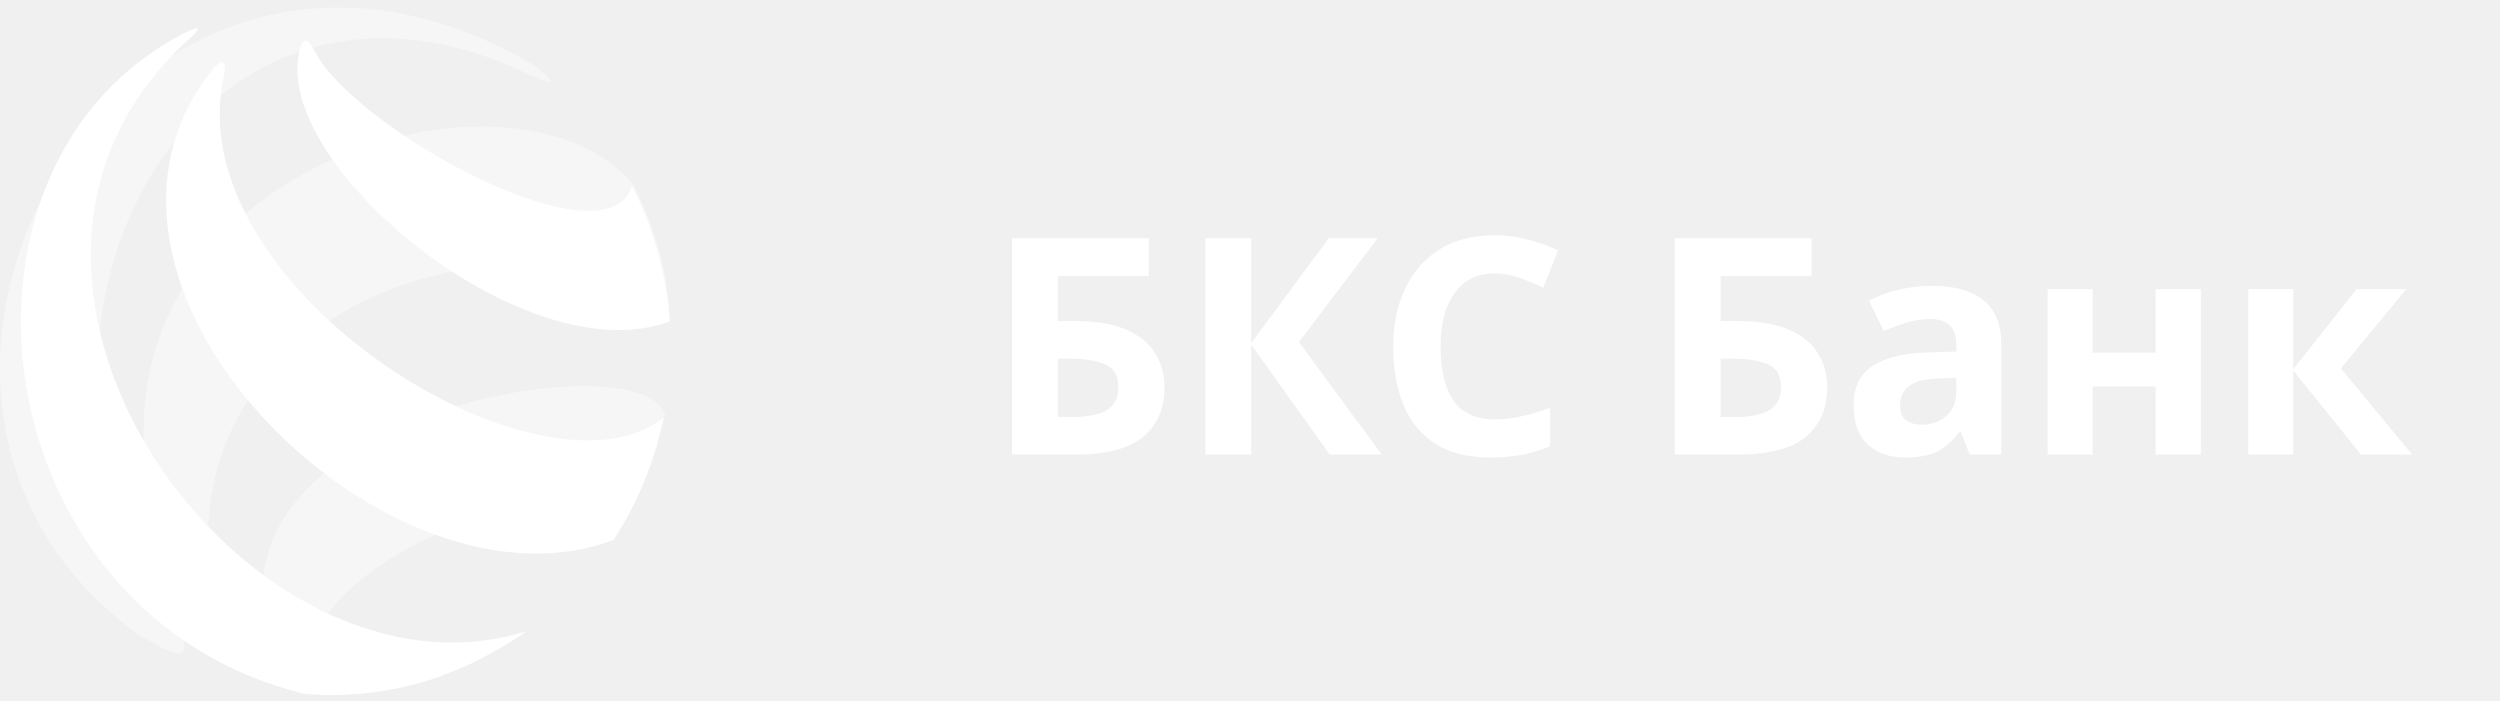
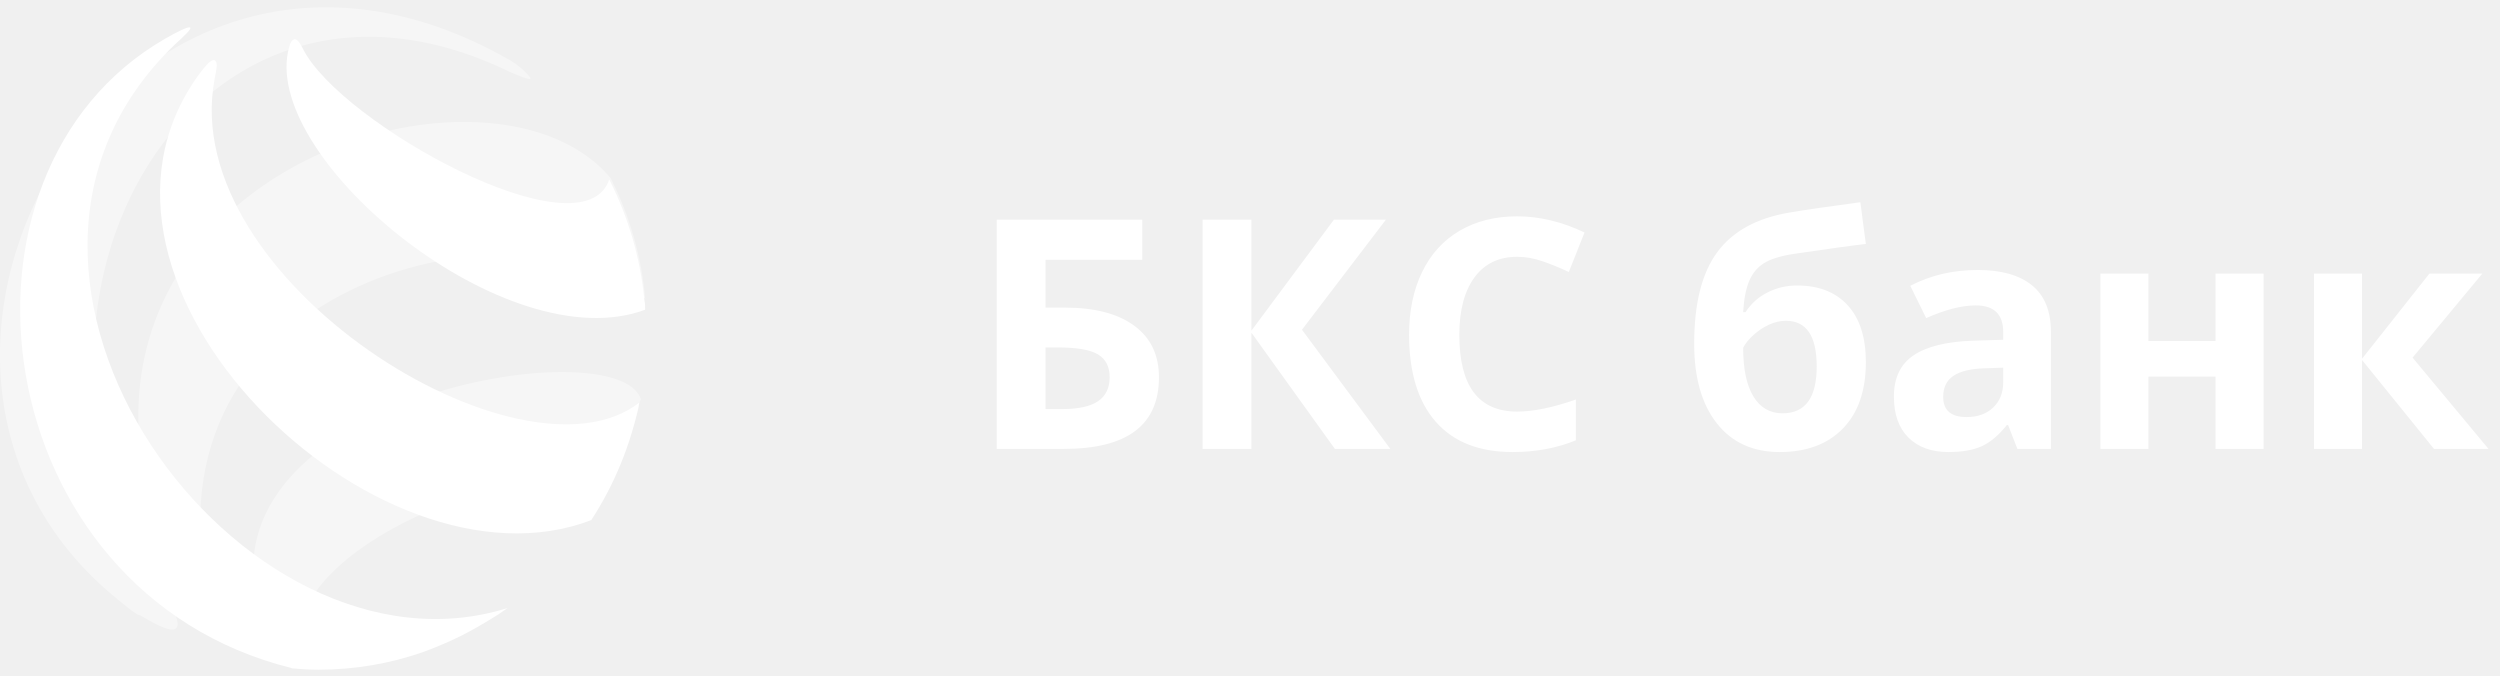
- <svg xmlns="http://www.w3.org/2000/svg" width="132" height="37" viewBox="0 0 132 37">
-   <g fill="none" fill-rule="evenodd">
-     <path fill="none" d="M0-4h135v44H0z" />
-     <text fill="#FFF" font-family="Formular-Bold, Formular" font-size="16" font-weight="bold" transform="translate(0 -4)">
-       <tspan x="52" y="28">БКС Банк</tspan>
-     </text>
-     <g fill="#FFF" fill-rule="nonzero">
-       <path d="M27.92 3.933c.149.06 1.41.633 1.111.283a3.955 3.955 0 0 0-1.096-.923C6.882-8.745-9.613 19.857 6.45 32.847c.611.499 1.037.849 1.178.856.194.015 3.774 2.576 1.149-1.563C-1.186 16.477 10.64-4.457 27.92 3.933m7.435 12.44v-.008a17.982 17.982 0 0 0-1.894-6.603C26.652 1.588.469 10.008 9.425 31.135c.276.647.642 1.012.82.893.18-.119 1-.193.91-.826-2.378-16.534 18.368-20.48 24.2-14.83m-21.112 17.1c.142.462.134.648.276.715.067.03 1.954.596 2.006.12.597-5.093 14.512-10.37 15.452-6.001 1.238-1.854 2.528-3.707 3.027-5.993.015-.32.12-.424.12-.424-1.238-3.983-24.393-.008-20.881 11.583" opacity=".4" />
-       <path d="M9.573 2.449c.51-.47 1.006-.918.82-.948-.14-.022-.642.217-1.33.612C-3.8 9.5-.769 32.463 15.983 36.61v.015c.488.045.983.075 1.471.075 1.96 0 3.91-.328 5.76-.977 1.626-.612 2.542-1.082 4.095-2.052.17-.112.34-.231.503-.35C13.203 37.915-3.63 15.138 9.573 2.448m2.181 1.917c.118-.634.192-.895.037-1.044-.155-.15-.503.231-.924.806C2.602 15.594 20.655 33.015 32.402 28.5a18.6 18.6 0 0 0 2.632-6.431v-.007c-6.446 5.013-25.313-6.73-23.28-17.697m21.632 5.469c-1.434 4.29-14.771-3.096-16.79-7.17-.207-.44-.391-.544-.465-.514-.148.044-.252.208-.348.686-1.242 6.028 12.029 16.943 19.57 14.137.007-.171 0-.343-.038-.514a18.535 18.535 0 0 0-1.93-6.625" />
+ <svg xmlns="http://www.w3.org/2000/svg" width="137px" height="37px" viewBox="0 0 137 37" version="1.1">
+   <defs />
+   <g id="Symbols" stroke="none" stroke-width="1" fill="none" fill-rule="evenodd">
+     <g id="атомы-/-графика-/-логотип_основной_светлый" transform="translate(0, -4)">
+       <g id="Group-22">
+         <rect id="Rectangle-6" fill-opacity="0" fill="#D8D8D8" x="0" y="0" width="134.79" height="44" />
+         <g id="Лого-Copy" transform="translate(0, 4.4)" fill="#FFFFFF">
+           <g id="Group-12" fill-rule="nonzero">
+             <path d="M27.92,3.533 C28.069,3.592 29.329,4.166 29.031,3.816 C28.725,3.444 28.352,3.131 27.935,2.893 C6.882,-9.145 -9.613,19.457 6.45,32.447 C7.061,32.946 7.487,33.296 7.628,33.303 C7.822,33.318 11.402,35.879 8.777,31.74 C-1.186,16.077 10.641,-4.857 27.92,3.533 M35.355,15.973 L35.355,15.965 C35.153,13.665 34.512,11.424 33.461,9.362 C26.652,1.188 0.469,9.608 9.425,30.735 C9.701,31.382 10.067,31.747 10.246,31.628 C10.425,31.509 11.245,31.435 11.156,30.802 C8.777,14.268 29.523,10.322 35.355,15.973 M14.243,33.072 C14.385,33.534 14.377,33.72 14.519,33.787 C14.586,33.817 16.473,34.383 16.525,33.906 C17.122,28.814 31.037,23.536 31.977,27.906 C33.215,26.052 34.505,24.199 35.004,21.913 C35.019,21.593 35.124,21.489 35.124,21.489 C33.886,17.506 10.731,21.481 14.243,33.072" id="Shape" opacity="0.4" />
+             <path d="M9.573,2.049 C10.083,1.579 10.579,1.131 10.394,1.101 C10.253,1.079 9.751,1.318 9.063,1.713 C-3.801,9.099 -0.769,32.062 15.983,36.21 L15.983,36.225 C16.471,36.27 16.966,36.3 17.454,36.3 C19.413,36.3 21.365,35.972 23.213,35.323 C24.84,34.711 25.756,34.241 27.309,33.271 C27.479,33.159 27.649,33.04 27.812,32.92 C13.203,37.516 -3.63,14.739 9.573,2.049 M11.754,3.966 C11.872,3.332 11.946,3.071 11.791,2.922 C11.636,2.773 11.288,3.153 10.867,3.728 C2.602,15.194 20.655,32.615 32.402,28.101 C33.674,26.146 34.569,23.96 35.034,21.67 L35.034,21.663 C28.588,26.676 9.721,14.933 11.754,3.966 M33.386,9.435 C31.952,13.725 18.615,6.339 16.596,2.265 C16.389,1.825 16.205,1.721 16.131,1.751 C15.983,1.795 15.879,1.959 15.783,2.437 C14.541,8.465 27.812,19.38 35.352,16.574 C35.36,16.403 35.352,16.231 35.315,16.06 C35.094,13.747 34.436,11.501 33.386,9.435" id="Shape" />
+           </g>
+           <path d="M57.296,16.457 L58.349,16.457 C59.995,16.457 61.267,16.789 62.164,17.454 C63.062,18.118 63.511,19.058 63.511,20.273 C63.511,22.891 61.773,24.2 58.298,24.2 L54.62,24.2 L54.62,11.636 L62.596,11.636 L62.596,13.836 L57.296,13.836 L57.296,16.457 Z M57.296,22.017 L58.194,22.017 C59.097,22.017 59.759,21.873 60.179,21.583 C60.599,21.294 60.809,20.857 60.809,20.273 C60.809,19.694 60.596,19.277 60.171,19.022 C59.745,18.767 59.014,18.64 57.978,18.64 L57.296,18.64 L57.296,22.017 Z M76.191,24.2 L73.152,24.2 L68.578,17.832 L68.578,24.2 L65.902,24.2 L65.902,11.636 L68.578,11.636 L68.578,17.72 L73.101,11.636 L75.949,11.636 L71.348,17.669 L76.191,24.2 Z M83.139,13.673 C82.132,13.673 81.352,14.049 80.8,14.803 C80.248,15.556 79.971,16.606 79.971,17.952 C79.971,20.754 81.027,22.155 83.139,22.155 C84.025,22.155 85.098,21.934 86.359,21.493 L86.359,23.727 C85.323,24.157 84.166,24.372 82.889,24.372 C81.053,24.372 79.649,23.818 78.677,22.709 C77.704,21.6 77.218,20.009 77.218,17.935 C77.218,16.629 77.457,15.485 77.934,14.502 C78.412,13.519 79.098,12.766 79.993,12.242 C80.888,11.718 81.936,11.455 83.139,11.455 C84.365,11.455 85.596,11.751 86.833,12.341 L85.97,14.506 C85.498,14.283 85.024,14.088 84.546,13.922 C84.068,13.756 83.599,13.673 83.139,13.673 Z M92.841,18.442 C92.841,16.236 93.262,14.562 94.106,13.419 C94.949,12.276 96.265,11.553 98.054,11.249 C98.923,11.1 100.221,10.911 101.947,10.682 L102.249,12.968 C101.501,13.054 100.175,13.237 98.27,13.518 C97.545,13.633 97.004,13.804 96.647,14.034 C96.291,14.263 96.025,14.589 95.849,15.013 C95.674,15.437 95.566,16.002 95.525,16.706 L95.655,16.706 C95.96,16.236 96.363,15.876 96.863,15.623 C97.364,15.371 97.902,15.245 98.477,15.245 C99.669,15.245 100.595,15.608 101.257,16.332 C101.918,17.057 102.249,18.096 102.249,19.448 C102.249,21.006 101.831,22.216 100.993,23.079 C100.156,23.941 99.001,24.372 97.528,24.372 C96.055,24.372 94.905,23.846 94.08,22.795 C93.254,21.744 92.841,20.293 92.841,18.442 Z M97.683,22.249 C98.932,22.249 99.556,21.393 99.556,19.68 C99.556,18.012 98.992,17.179 97.865,17.179 C97.554,17.179 97.245,17.251 96.937,17.394 C96.629,17.537 96.347,17.725 96.091,17.957 C95.835,18.189 95.646,18.422 95.525,18.657 C95.525,19.82 95.712,20.71 96.086,21.325 C96.46,21.941 96.993,22.249 97.683,22.249 Z M110.553,24.2 L110.044,22.894 L109.975,22.894 C109.532,23.449 109.075,23.835 108.607,24.05 C108.138,24.264 107.526,24.372 106.772,24.372 C105.846,24.372 105.116,24.108 104.584,23.581 C104.052,23.054 103.786,22.304 103.786,21.33 C103.786,20.31 104.144,19.558 104.86,19.074 C105.577,18.59 106.657,18.322 108.102,18.27 L109.776,18.219 L109.776,17.798 C109.776,16.824 109.275,16.337 108.274,16.337 C107.503,16.337 106.597,16.569 105.555,17.033 L104.683,15.262 C105.794,14.684 107.025,14.395 108.378,14.395 C109.673,14.395 110.665,14.675 111.356,15.237 C112.046,15.798 112.391,16.652 112.391,17.798 L112.391,24.2 L110.553,24.2 Z M109.776,19.748 L108.758,19.783 C107.992,19.806 107.423,19.943 107.049,20.195 C106.674,20.447 106.487,20.831 106.487,21.347 C106.487,22.086 106.913,22.455 107.765,22.455 C108.375,22.455 108.863,22.281 109.228,21.931 C109.593,21.582 109.776,21.118 109.776,20.539 L109.776,19.748 Z M117.734,14.592 L117.734,18.288 L121.411,18.288 L121.411,14.592 L124.044,14.592 L124.044,24.2 L121.411,24.2 L121.411,20.238 L117.734,20.238 L117.734,24.2 L115.102,24.2 L115.102,14.592 L117.734,14.592 Z M133.133,14.592 L136.033,14.592 L132.209,19.198 L136.37,24.2 L133.383,24.2 L129.439,19.327 L129.439,24.2 L126.806,24.2 L126.806,14.592 L129.439,14.592 L129.439,19.259 L133.133,14.592 Z" id="БКС-банк" />
+         </g>
+       </g>
    </g>
  </g>
</svg>
